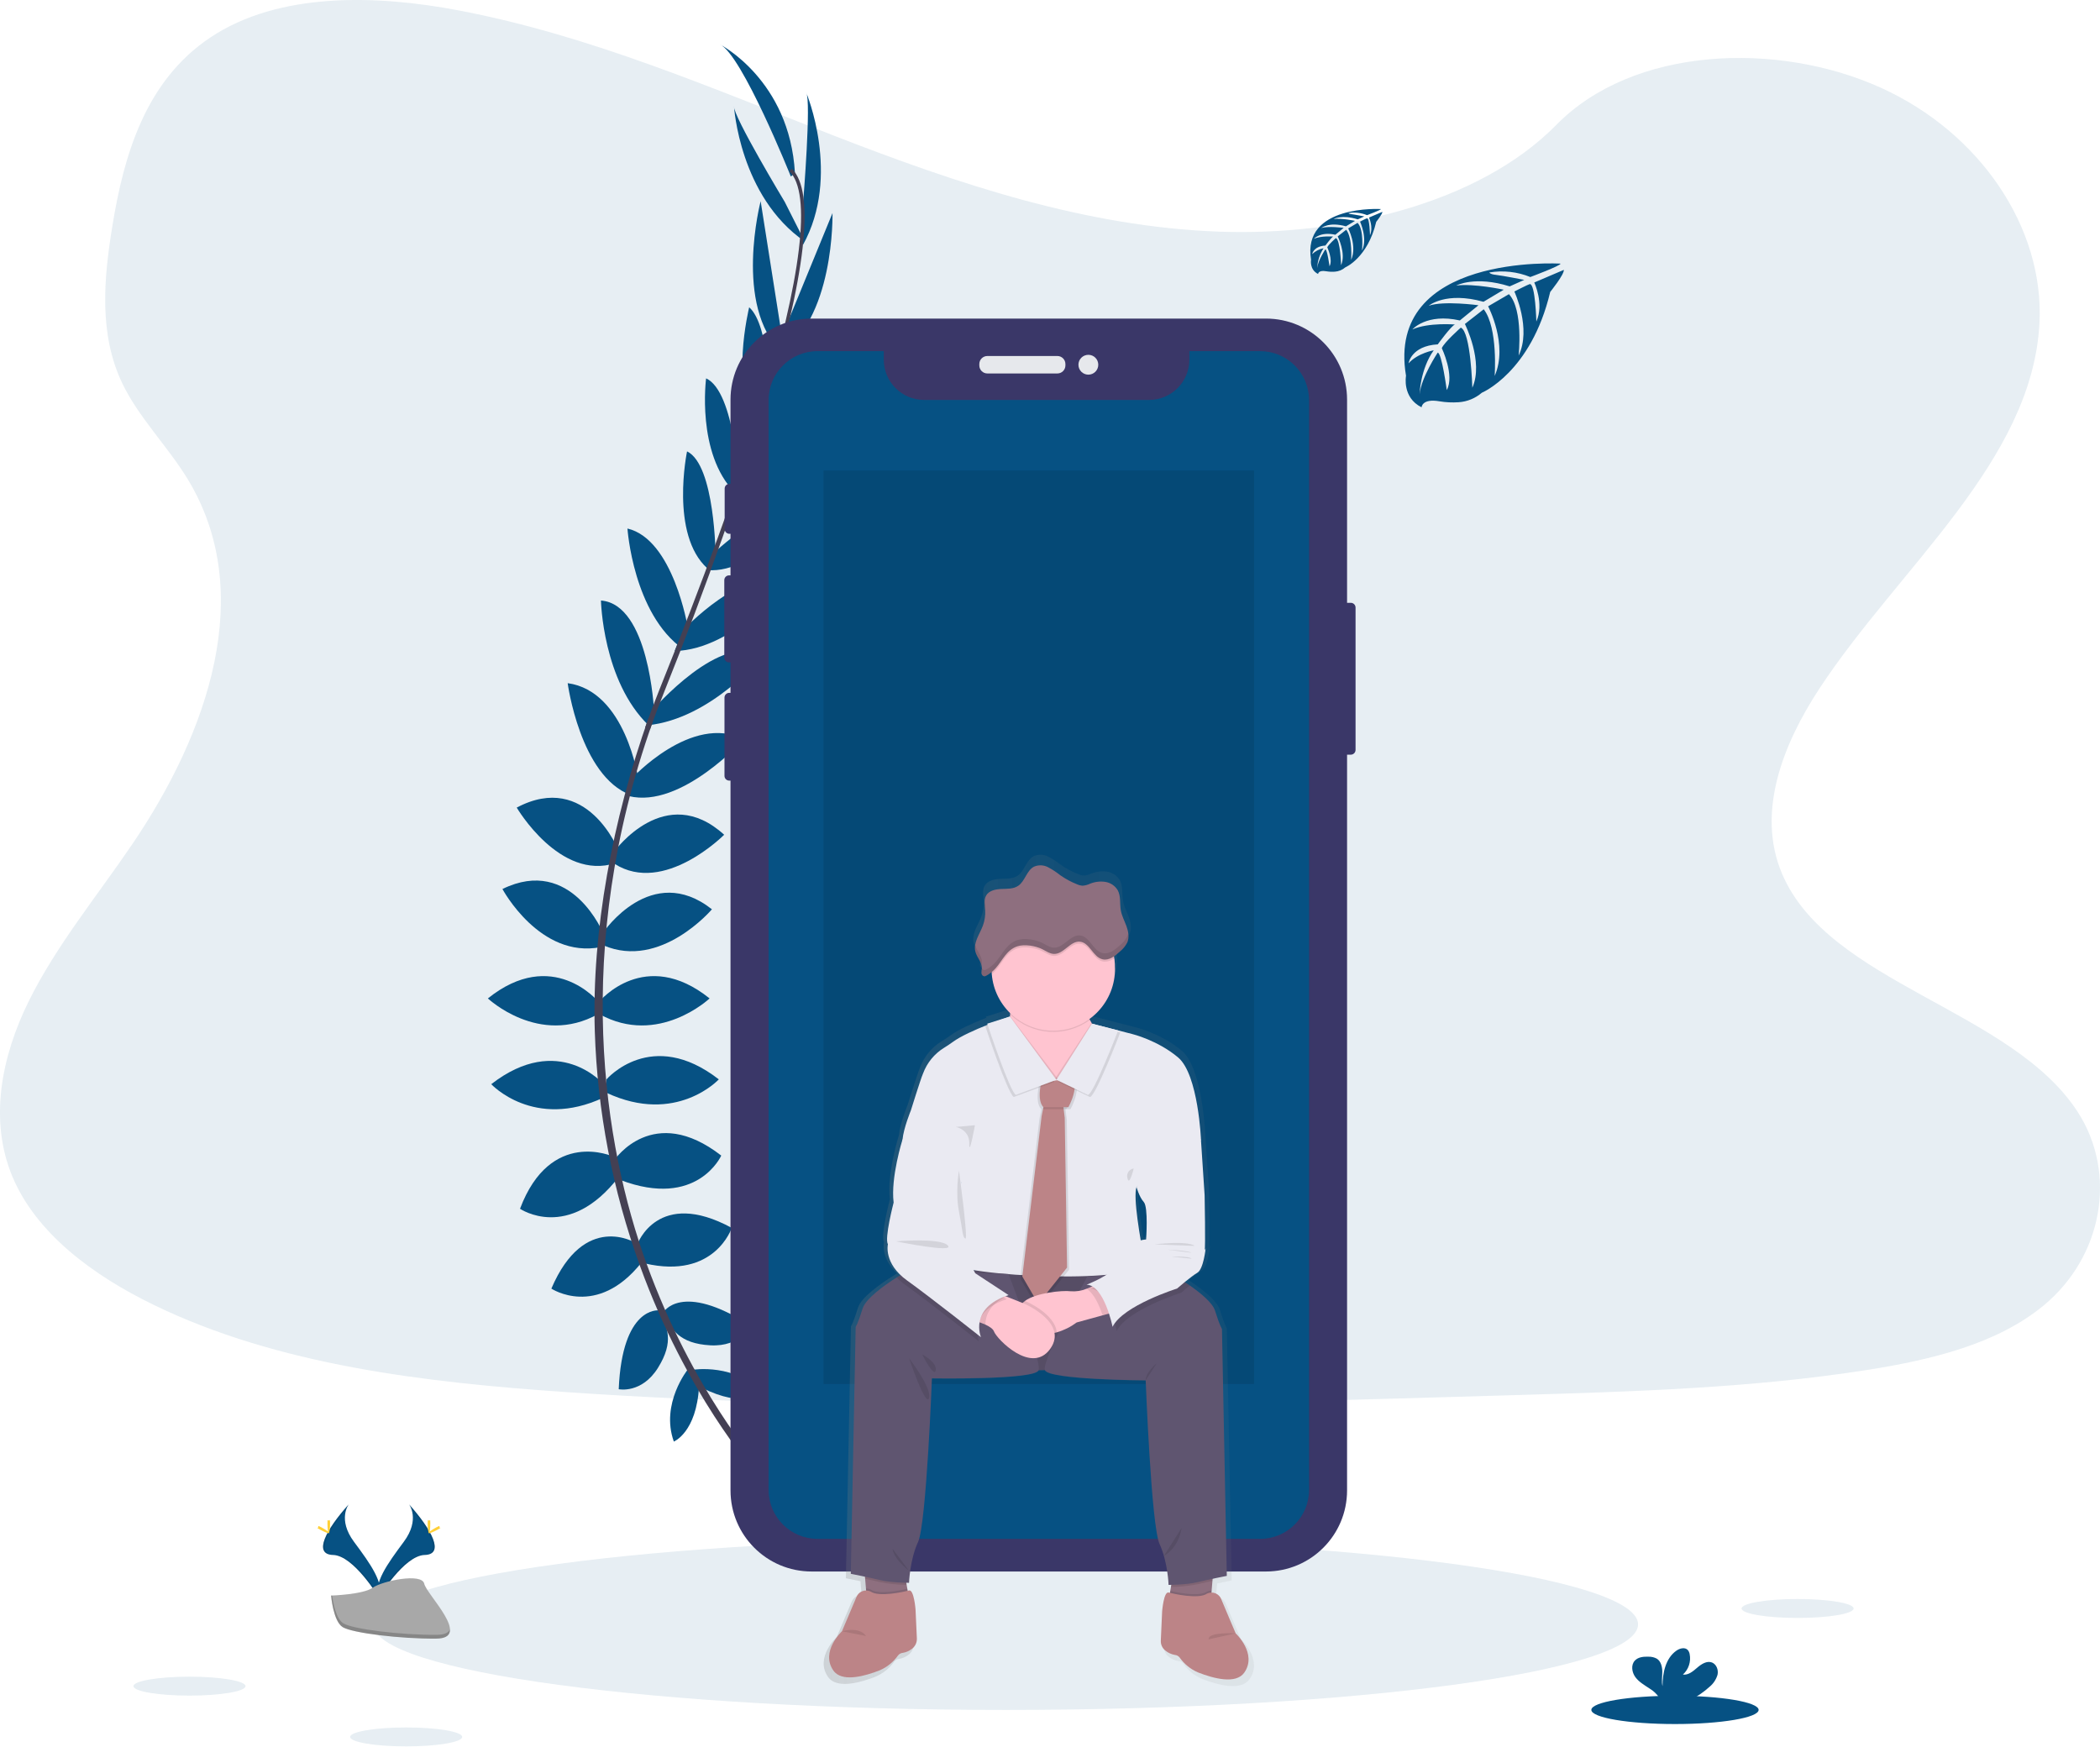
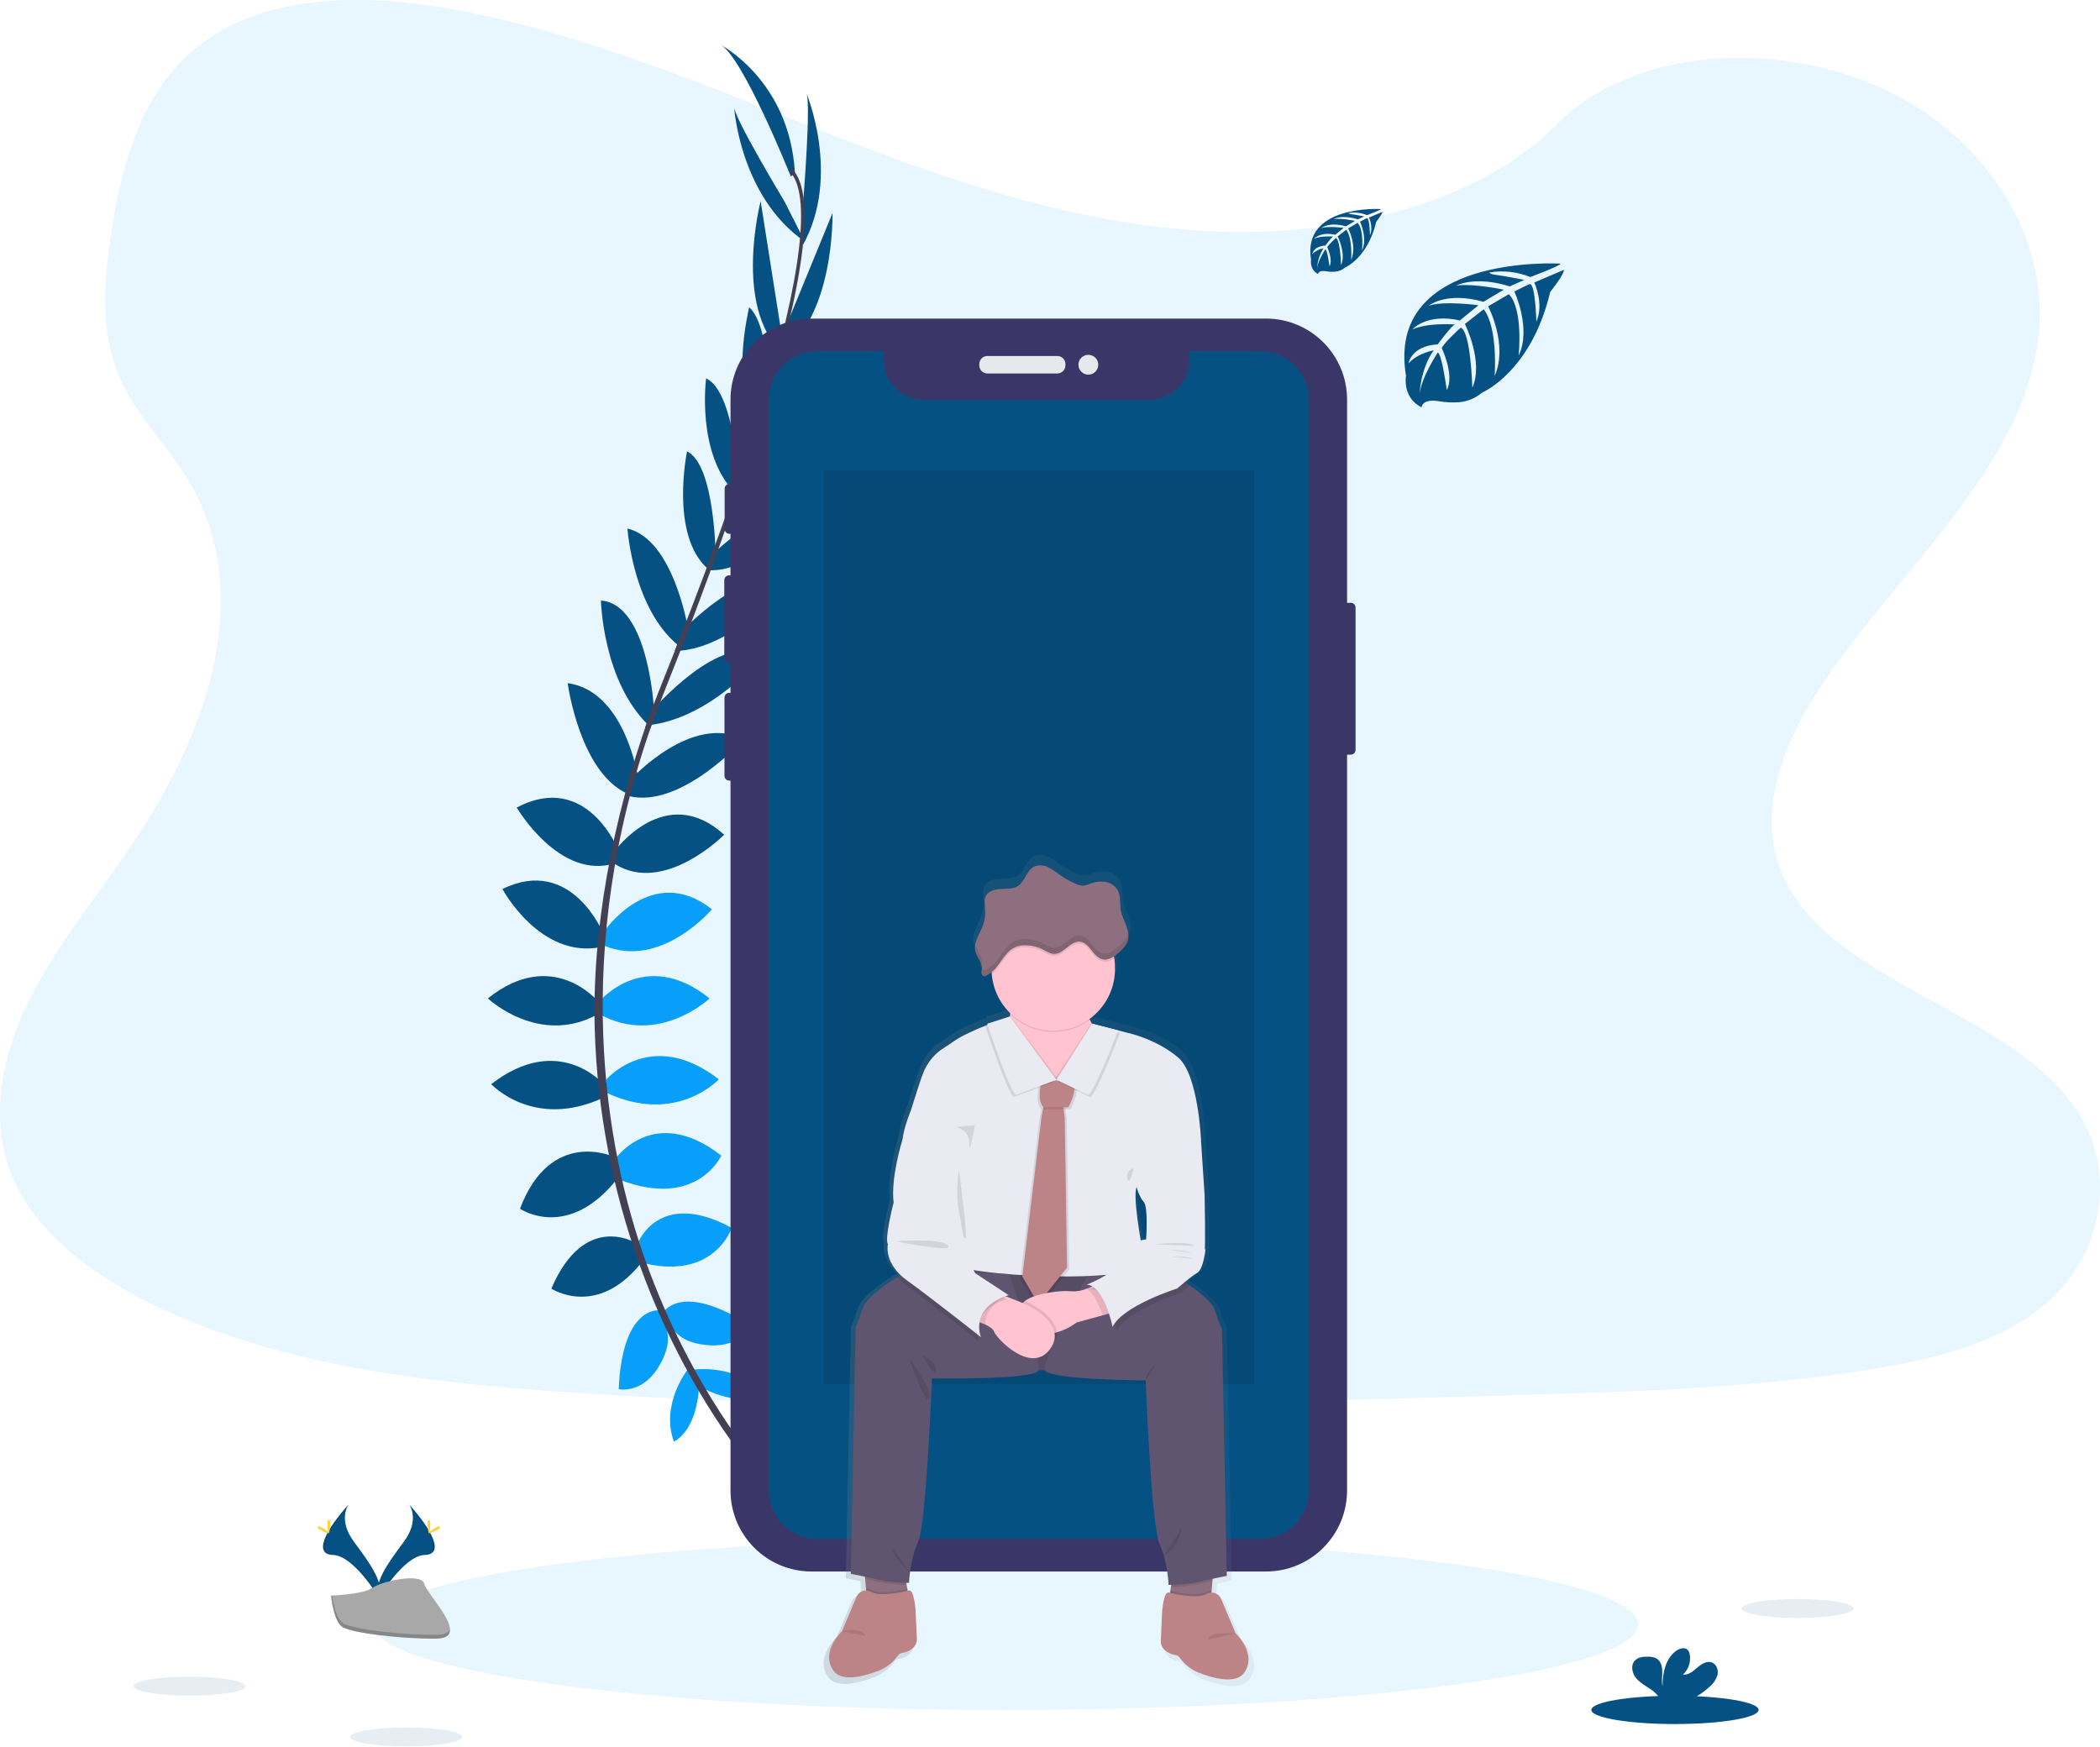
<svg xmlns="http://www.w3.org/2000/svg" id="ae7ad495-543d-4c4b-9483-8059c5566fe6" data-name="Layer 1" width="1009.54" height="839.64" viewBox="0 0 1009.54 839.64">
  <defs>
    <linearGradient id="f9d7795c-47ab-4264-adf8-fc9a284cd87a" x1="491.14" y1="640.96" x2="698.09" y2="640.96" gradientUnits="userSpaceOnUse">
      <stop offset="0" stop-color="gray" stop-opacity="0.25" />
      <stop offset="0.54" stop-color="gray" stop-opacity="0.12" />
      <stop offset="1" stop-color="gray" stop-opacity="0.1" />
    </linearGradient>
  </defs>
-   <path d="M681.78,141.58c-64.72-2.25-126.36-23.14-185.22-46S379.4,47.39,316.23,35.28c-40.63-7.79-87.1-8.89-119.83,12.89-31.51,21-41.69,57.15-47.16,90.73-4.12,25.26-6.54,51.85,4.74,75.49,7.84,16.42,21.74,30.22,31.36,45.95,33.47,54.72,9.81,122.2-26.45,175.63-17,25.07-36.75,49-49.88,75.66s-19.2,57.25-7.71,84.47c11.38,27,38.51,47.24,67.9,61.49,59.69,28.95,130,37.23,198.61,41.92,151.83,10.39,304.46,5.89,456.69,1.39,56.34-1.67,112.92-3.36,168.34-12.07,30.78-4.84,62.55-12.51,84.9-31.05,28.36-23.53,35.39-63.37,16.38-92.88-31.88-49.49-120-61.78-142.31-114.89-12.26-29.24.33-61.8,18.16-88.92,38.24-58.16,102.33-109.19,105.7-175.67,2.32-45.66-28.49-91.39-76.13-113-49.93-22.64-119.18-19.8-156,17.69C805.59,128.71,738.93,143.56,681.78,141.58Z" transform="translate(-95.23 -30.18)" opacity="0.1" style="fill: #065183;" />
-   <ellipse cx="483.49" cy="780.99" rx="303.97" ry="41.12" opacity="0.1" style="fill: #065183;" />
-   <path d="M428.24,688.75s21-3.36,33.6,11.48c0,0-9.24,7.28-29.12-2.8Z" transform="translate(-95.23 -30.18)" fill="#065183" />
-   <path d="M426,688.42S412.6,705,419.17,723.27c0,0,10.92-4.37,12.11-26.63Z" transform="translate(-95.23 -30.18)" fill="#065183" />
-   <path d="M414,661.31s8.4-15.4,42,6.16c0,0-4.48,10.36-19.32,9.52S417.87,669.43,414,661.31Z" transform="translate(-95.23 -30.18)" fill="#065183" />
-   <path d="M411.79,660.2s-17.43-2-19.12,37.9c0,0,11.05,2.3,18.9-10.33S416.17,668.08,411.79,660.2Z" transform="translate(-95.23 -30.18)" fill="#065183" />
-   <path d="M401.63,628.38s9.8-27.17,45.37-7.85c0,0-8.12,24.93-41.73,17.09Z" transform="translate(-95.23 -30.18)" fill="#065183" />
-   <path d="M390.71,587.77s18.48-27.44,51.25-2c0,0-11.48,25.76-48.45,11.76Z" transform="translate(-95.23 -30.18)" fill="#065183" />
-   <path d="M386.79,549.13s21.56-25.2,54,0c0,0-20.45,22.12-54,6.44Z" transform="translate(-95.23 -30.18)" fill="#065183" />
-   <path d="M383.43,511.61s21.84-26.33,52.93-1.4c0,0-24.65,23.24-52.93,7.56Z" transform="translate(-95.23 -30.18)" fill="#065183" />
-   <path d="M385.39,478.28s23-33.88,52.09-10.92c0,0-24.65,29.13-52.09,17.36Z" transform="translate(-95.23 -30.18)" fill="#065183" />
+   <path d="M681.78,141.58c-64.72-2.25-126.36-23.14-185.22-46S379.4,47.39,316.23,35.28c-40.63-7.79-87.1-8.89-119.83,12.89-31.51,21-41.69,57.15-47.16,90.73-4.12,25.26-6.54,51.85,4.74,75.49,7.84,16.42,21.74,30.22,31.36,45.95,33.47,54.72,9.81,122.2-26.45,175.63-17,25.07-36.75,49-49.88,75.66s-19.2,57.25-7.71,84.47c11.38,27,38.51,47.24,67.9,61.49,59.69,28.95,130,37.23,198.61,41.92,151.83,10.39,304.46,5.89,456.69,1.39,56.34-1.67,112.92-3.36,168.34-12.07,30.78-4.84,62.55-12.51,84.9-31.05,28.36-23.53,35.39-63.37,16.38-92.88-31.88-49.49-120-61.78-142.31-114.89-12.26-29.24.33-61.8,18.16-88.92,38.24-58.16,102.33-109.19,105.7-175.67,2.32-45.66-28.49-91.39-76.13-113-49.93-22.64-119.18-19.8-156,17.69C805.59,128.71,738.93,143.56,681.78,141.58Z" transform="translate(-95.23 -30.18)" opacity="0.1" style="fill: #089FFA;" />
+   <ellipse cx="483.49" cy="780.99" rx="303.97" ry="41.12" opacity="0.1" style="fill: #089FFA;" />
+   <path d="M428.24,688.75s21-3.36,33.6,11.48c0,0-9.24,7.28-29.12-2.8Z" transform="translate(-95.23 -30.18)" fill="#089FFA" />
+   <path d="M426,688.42S412.6,705,419.17,723.27c0,0,10.92-4.37,12.11-26.63Z" transform="translate(-95.23 -30.18)" fill="#089FFA" />
+   <path d="M414,661.31s8.4-15.4,42,6.16c0,0-4.48,10.36-19.32,9.52S417.87,669.43,414,661.31Z" transform="translate(-95.23 -30.18)" fill="#089FFA" />
+   <path d="M411.79,660.2s-17.43-2-19.12,37.9c0,0,11.05,2.3,18.9-10.33S416.17,668.08,411.79,660.2Z" transform="translate(-95.23 -30.18)" fill="#089FFA" />
+   <path d="M401.63,628.38s9.8-27.17,45.37-7.85c0,0-8.12,24.93-41.73,17.09Z" transform="translate(-95.23 -30.18)" fill="#089FFA" />
+   <path d="M390.71,587.77s18.48-27.44,51.25-2c0,0-11.48,25.76-48.45,11.76Z" transform="translate(-95.23 -30.18)" fill="#089FFA" />
+   <path d="M386.79,549.13s21.56-25.2,54,0c0,0-20.45,22.12-54,6.44Z" transform="translate(-95.23 -30.18)" fill="#089FFA" />
+   <path d="M383.43,511.61s21.84-26.33,52.93-1.4c0,0-24.65,23.24-52.93,7.56Z" transform="translate(-95.23 -30.18)" fill="#089FFA" />
+   <path d="M385.39,478.28s23-33.88,52.09-10.92c0,0-24.65,29.13-52.09,17.36Z" transform="translate(-95.23 -30.18)" fill="#089FFA" />
  <path d="M390.71,439.36s24.36-33.6,52.65-7.84c0,0-28.85,29.12-52.65,14Z" transform="translate(-95.23 -30.18)" fill="#065183" />
  <path d="M398.84,404.57s28.83-31.57,54-19c0,0-30.06,33.53-55.26,27.37Z" transform="translate(-95.23 -30.18)" fill="#065183" />
  <path d="M408.91,371.6s33.33-38.65,52.65-25.77c0,0-24.52,30-55,33.05Z" transform="translate(-95.23 -30.18)" fill="#065183" />
  <path d="M423.46,333.34s29.14-31.58,50.42-23.74c0,0-24.92,32.77-54.33,33.61Z" transform="translate(-95.23 -30.18)" fill="#065183" />
  <path d="M436.64,297.56s32.2-30.24,46.2-24.92c0,0-23.24,33.6-47.6,31.64Z" transform="translate(-95.23 -30.18)" fill="#065183" />
  <path d="M449.52,264.52s27.72-36.12,42.84-33.32c0,0-16.8,32.2-42.84,37Z" transform="translate(-95.23 -30.18)" fill="#065183" />
  <path d="M463.49,220s24.51-27.7,37.74-27.63c0,0-19.34,37-38.74,36.66Z" transform="translate(-95.23 -30.18)" fill="#065183" />
  <path d="M471.78,190.31l23.66-57.68s1.19,52.14-26.68,68.38Z" transform="translate(-95.23 -30.18)" fill="#065183" />
  <path d="M481.38,126.7s3.92-48.16,1.4-52.08c0,0,16.93,40-1.56,73.36Z" transform="translate(-95.23 -30.18)" fill="#065183" />
  <path d="M400.72,627.73s-24.55-15.21-40.43,22c0,0,21.84,14.5,43.31-12.51Z" transform="translate(-95.23 -30.18)" fill="#065183" />
  <path d="M389.93,586.22s-30.1-13.73-44.71,25.12c0,0,23.26,16,47.45-15.3Z" transform="translate(-95.23 -30.18)" fill="#065183" />
  <path d="M385.39,551.44s-21.56-25.2-54,0c0,0,20.44,22.12,54,6.44Z" transform="translate(-95.23 -30.18)" fill="#065183" />
  <path d="M382.7,511.61s-21.85-26.33-52.93-1.4c0,0,24.64,23.24,52.93,7.56Z" transform="translate(-95.23 -30.18)" fill="#065183" />
  <path d="M385.39,479.24s-15.32-37.95-48.62-21.63c0,0,18,33.66,47.27,27.93Z" transform="translate(-95.23 -30.18)" fill="#065183" />
  <path d="M392.64,439.17s-15.22-38.61-49-20.71c0,0,20.68,35.39,47.5,26.68Z" transform="translate(-95.23 -30.18)" fill="#065183" />
  <path d="M402.08,404.77s-6-42.34-33.95-46.13c0,0,5.93,44.64,30.22,53.75Z" transform="translate(-95.23 -30.18)" fill="#065183" />
  <path d="M409.63,371.67s-2.35-51-25.5-52.77c0,0,.78,38.7,22.89,60Z" transform="translate(-95.23 -30.18)" fill="#065183" />
  <path d="M425.87,331.88s-6.91-42.4-29-47.59c0,0,2.74,41.07,26.81,58Z" transform="translate(-95.23 -30.18)" fill="#065183" />
  <path d="M439.26,297.87s-.24-44.18-13.74-50.67c0,0-8.37,40,9.83,56.31Z" transform="translate(-95.23 -30.18)" fill="#065183" />
  <path d="M450.55,264s-1.9-45.5-15.87-51.91c0,0-4.79,36,13.77,54.88Z" transform="translate(-95.23 -30.18)" fill="#065183" />
  <path d="M465.45,223.6s-.09-37-10.07-45.68c0,0-9.92,40.54,4.86,53.12Z" transform="translate(-95.23 -30.18)" fill="#065183" />
  <path d="M470.6,188.49l-9.7-61.59s-13.2,50.47,10.16,72.7Z" transform="translate(-95.23 -30.18)" fill="#065183" />
  <path d="M472.5,127.28s-24.93-41.39-24.41-46c0,0,2.64,43.4,34,65Z" transform="translate(-95.23 -30.18)" fill="#065183" />
  <path d="M475.42,115.06S451.9,56.25,441.26,51.49c0,0,33.6,17.08,36.12,61.89Z" transform="translate(-95.23 -30.18)" fill="#065183" />
  <path d="M462.36,229.35l-1.61-.49c19.85-64.73,24.81-106,13.95-116.34l1.16-1.22C487.36,122.21,482.7,163,462.36,229.35Z" transform="translate(-95.23 -30.18)" fill="#444053" />
  <path d="M407.7,380.87l-2.37-.84c2.1-5.93,4.37-11.95,6.75-17.89,20.72-51.64,38.36-99.67,49.67-136.55l2.07-1c-11.33,36.95-28.65,86.83-49.4,138.53C412.05,369,409.79,375,407.7,380.87Z" transform="translate(-95.23 -30.18)" fill="#444053" />
  <path d="M457.79,737.2c-.32-.36-32.5-36.58-54.92-98.44A364.43,364.43,0,0,1,381.17,526c-1.54-48.13,8.56-101.87,25.86-150.68l1.88,2.2c-38.83,109.56-23.4,203.45-2.94,260,22.2,61.29,54,97.13,54.32,97.48Z" transform="translate(-95.23 -30.18)" fill="#444053" />
  <rect x="642.8" y="289.82" width="8.86" height="73.02" rx="2.29" ry="2.29" fill="#3a3768" />
  <rect x="348.37" y="232.61" width="4.97" height="24.04" rx="2.29" ry="2.29" fill="#3a3768" />
  <rect x="348.19" y="276.63" width="5.6" height="41.84" rx="2.29" ry="2.29" fill="#3a3768" />
  <rect x="348.28" y="333.11" width="5.33" height="42.2" rx="2.29" ry="2.29" fill="#3a3768" />
  <rect x="351.18" y="153.17" width="296.4" height="602.39" rx="38.99" ry="38.99" fill="#3a3768" />
  <path d="M701,199H667v4.09a19.38,19.38,0,0,1-19.39,19.38H539.48a19.38,19.38,0,0,1-19.39-19.38V199H488.26a23.54,23.54,0,0,0-23.54,23.54V746.51a23.54,23.54,0,0,0,23.54,23.54H701a23.54,23.54,0,0,0,23.54-23.54V222.58A23.54,23.54,0,0,0,701,199Z" transform="translate(-95.23 -30.18)" style="fill: #065183;" />
  <rect x="470.79" y="171.16" width="41.39" height="8.4" rx="3.87" ry="3.87" fill="#e6e8ec" />
  <circle cx="523.21" cy="175.36" r="4.77" fill="#e6e8ec" />
  <path d="M845.43,156.93s-84.2-5.08-74.28,53.92c0,0-2,10.43,7.48,15.16,0,0,.15-4.37,8.64-2.88a39.5,39.5,0,0,0,9.15.44A19.06,19.06,0,0,0,807.6,219h0s23.67-9.78,32.87-48.46c0,0,6.81-8.44,6.54-10.61L832.8,166s4.86,10.25,1,18.77c0,0-.46-18.4-3.19-18-.55.08-7.38,3.55-7.38,3.55s8.35,17.85,2.05,30.83c0,0,2.39-22-4.66-29.54l-10,5.84s9.76,18.44,3.14,33.49c0,0,1.7-23.08-5.25-32.07l-9.06,7.07s9.17,18.17,3.58,30.65c0,0-.73-26.86-5.54-28.89,0,0-7.93,7-9.14,9.86,0,0,6.28,13.2,2.38,20.16,0,0-2.39-17.9-4.35-18,0,0-7.9,11.86-8.72,20,0,0,.34-12.09,6.81-21.12,0,0-7.64,1.31-12.1,6.26,0,0,1.23-8.38,14.05-9.12,0,0,6.53-9,8.27-9.54,0,0-12.74-1.07-20.47,2.36,0,0,6.8-7.91,22.81-4.31l8.95-7.31s-16.78-2.29-23.9.24c0,0,8.19-7,26.31-1.9l9.74-5.82s-14.31-3.08-22.83-2c0,0,9-4.85,25.69.41l7-3.13s-10.48-2.06-13.55-2.39-3.23-1.17-3.23-1.17a36.35,36.35,0,0,1,19.69,2.19S845.68,157.86,845.43,156.93Z" transform="translate(-95.23 -30.18)" fill="#065183" />
  <path d="M759.06,130.69s-38-2.29-33.56,24.37c0,0-.89,4.71,3.38,6.85,0,0,.07-2,3.91-1.31a17.51,17.51,0,0,0,4.13.2,8.56,8.56,0,0,0,5.05-2.08h0s10.7-4.42,14.86-21.9c0,0,3.07-3.81,2.95-4.79l-6.42,2.74s2.19,4.63.47,8.48c0,0-.21-8.31-1.44-8.12-.25,0-3.34,1.61-3.34,1.61s3.78,8.07.93,13.93c0,0,1.08-9.94-2.11-13.35L743.35,140s4.41,8.33,1.42,15.13c0,0,.77-10.43-2.37-14.49l-4.09,3.2s4.14,8.21,1.62,13.85c0,0-.34-12.14-2.51-13.06,0,0-3.58,3.16-4.13,4.46,0,0,2.84,6,1.08,9.11,0,0-1.08-8.09-2-8.13,0,0-3.57,5.36-3.94,9a19.52,19.52,0,0,1,3.08-9.54,10.76,10.76,0,0,0-5.47,2.83s.56-3.79,6.35-4.12c0,0,3-4.07,3.74-4.32,0,0-5.76-.48-9.25,1.07,0,0,3.07-3.57,10.3-1.95l4-3.3s-7.59-1-10.8.11c0,0,3.7-3.16,11.89-.86l4.4-2.63s-6.47-1.39-10.32-.89c0,0,4.07-2.19,11.61.18l3.15-1.41s-4.74-.93-6.13-1.08-1.46-.53-1.46-.53a16.39,16.39,0,0,1,8.9,1S759.18,131.11,759.06,130.69Z" transform="translate(-95.23 -30.18)" fill="#065183" />
  <rect x="395.91" y="226.18" width="206.95" height="439.24" opacity="0.1" />
  <path d="M691.75,818.22s-4.88-11.36-7.06-16.6c-1.23-3-3.31-3.5-4.9-3.43l.09-1,.39-4.73.08-1c3.77-.79,7-1.41,7-1.41L685,668.73s-1-1.28-3.42-9c-1.2-3.85-7-8.58-12.42-12.35-.85-.59-1.68-1.15-2.5-1.69a62.39,62.39,0,0,1,6.21-4.58c3.08-1.79,4.1-12,4.1-12l-.51,1c.51-1,0-27.07,0-27.07l-1.8-27.06s-1.28-32.17-11.28-40.6S640.75,524,640.75,524l-7-1.8h0l-12.9-3.31c-.36-.59-.71-1.21-1-1.86-.13-.25-.25-.51-.37-.77a30.2,30.2,0,0,0,12.75-24.65,29.73,29.73,0,0,0-.39-4.84c0-.3-.11-.61-.17-.91a25.2,25.2,0,0,0,3-2.41,13.63,13.63,0,0,0,3.66-4.49h0a7.57,7.57,0,0,0,.34-1.05c0-.1,0-.2.06-.31s.09-.53.12-.8c0-.1,0-.2,0-.3,0-.29,0-.59,0-.88,0-.07,0-.14,0-.22,0-.33-.05-.66-.1-1a.13.13,0,0,0,0-.06h0a17.21,17.21,0,0,0-.9-3.4c-1-2.58-2.3-5-2.77-7.75-.58-3.25.09-6.8-1.46-9.72a8.67,8.67,0,0,0-6.09-4.19,14.35,14.35,0,0,0-7.52.86,10.7,10.7,0,0,1-3.71,1,7.75,7.75,0,0,1-2.71-.66,40.19,40.19,0,0,1-8.4-4.51,40.22,40.22,0,0,0-6-3.92,8.12,8.12,0,0,0-6.92-.28c-3.7,1.88-4.4,7.12-7.84,9.43-2.37,1.6-5.46,1.44-8.32,1.54s-6.1.81-7.51,3.29c-1,1.72-.76,3.77-.57,5.78l.06.68c0,.24,0,.49.06.73a18.37,18.37,0,0,1-1.13,7.56c-1.38,3.66-4,7.27-3.91,11h0a7.66,7.66,0,0,0,.23,1.76,8.45,8.45,0,0,0,.28.85h0a37.24,37.24,0,0,0,1.85,3.61l.09.16c.07.14.14.28.2.42s.18.38.25.57.08.19.11.28.13.37.18.56a5.36,5.36,0,0,1,.21,1.74,16.2,16.2,0,0,0-.19,2.29,1.68,1.68,0,0,0,1.34,1.63,2.23,2.23,0,0,0,1.16-.36,18.57,18.57,0,0,0,2.55-1.75c0,.32,0,.64.06,1a30.26,30.26,0,0,0,9.09,18.83c0,.31,0,.63-.07,1s-.05.72-.07,1.09h0l-11.2,3.52s.06.2.18.54l-1.18.47h0c-5.81,2.35-12.28,5.27-15.9,7.92-1.6,1.16-3.06,2.11-4.37,2.9a25,25,0,0,0-10.36,12.55l-.15.38c-1,2.29-5.9,17.87-5.9,17.87s-3.59,8.68-4.11,14.3c0,0-5.9,18.63-4.36,30.89,0,0-4.62,17.62-2.82,20.42,0,0-1.84,7.58,6.24,15.21-.59.36-1.23.75-1.9,1.18-6.26,3.94-15.29,10.33-16.83,15.26-2.39,7.67-3.42,9-3.42,9L501.88,789s3.23.62,7,1.4l.08,1,.39,4.72.09,1c-1.59-.07-3.67.48-4.9,3.44-2.19,5.23-7,16.58-7,16.58s-10.77,10-4.24,19.28a6.68,6.68,0,0,0,1,1.16c4.69,4.26,14.69,1.53,21.8-1.25a21.26,21.26,0,0,0,9-7.26,3.42,3.42,0,0,1,2.4-1.33,9.8,9.8,0,0,0,4.47-1.95,6,6,0,0,0,2.46-5,.76.76,0,0,1,0-.15l-.63-14.23s-.77-9.94-3.22-9.3l-.63.15-.17-1h0l-.33-1.93-.17-1,1.36,0s.34-11.24,4.45-20.08S541.9,693,541.9,693s50.87.83,52.57-3.94v0c1,0,2.09,0,3.13-.07,1.71,4.77,49.72,5,49.72,5s2.73,71.49,6.83,80.34a40.82,40.82,0,0,1,2.15,5.86h0a65.41,65.41,0,0,1,2.31,14.21l1.36,0-.18,1-.33,1.92-.17,1-.65-.15c-2.43-.63-3.2,9.31-3.2,9.31l-.65,14.32a5.81,5.81,0,0,0,2.38,5,10,10,0,0,0,4.55,2,3.34,3.34,0,0,1,2.4,1.32,21.32,21.32,0,0,0,9,7.26c7.68,3,18.72,5.93,22.82.1C702.52,828.18,691.75,818.22,691.75,818.22ZM562.45,639.88v0l.12,0ZM642.8,599s1.29,4.85,3.59,7.4,1.16,18.39,1.16,18.39a14.2,14.2,0,0,0-2.68.43C643.1,614.69,641.47,603,642.8,599Z" transform="translate(-95.23 -30.18)" fill="url(#f9d7795c-47ab-4264-adf8-fc9a284cd87a)" />
  <polygon points="436.96 768.43 416.85 770.43 416.29 763.7 415.9 759.07 415.35 752.3 434.35 753.3 435.86 761.99 436.18 763.88 436.19 763.88 436.96 768.43" fill="#8e6f7f" />
  <polygon points="583.41 753.31 582.86 760.07 582.48 764.7 581.91 771.43 561.79 769.43 562.59 764.88 562.9 763 564.41 754.31 583.41 753.31" fill="#8e6f7f" />
  <path d="M657.33,686.1l-59.8,2.81q-4.08.2-8.16,0l-57.13-2.8V640.85H657.33Z" transform="translate(-95.23 -30.18)" fill="#5f5570" />
  <path d="M657.33,686.1l-59.8,2.81q-4.08.2-8.16,0l-57.13-2.8V640.85H657.33Z" transform="translate(-95.23 -30.18)" opacity="0.1" />
  <path d="M580.75,518.91s-19.92,6.69-27.42,12.19c-1.56,1.14-3,2.08-4.26,2.85A24.4,24.4,0,0,0,539,546.23c-.05.14-.1.26-.15.37-1,2.25-5.75,17.5-5.75,17.5s-3.5,8.5-4,14,28.5,20.25,28.5,20.25-14,30.5-7.75,38.25,97.5,11.5,95.5,0-5.5-30.5-3.75-35.75l31-22.5s-1.25-31.5-11-39.75-22-11.25-22-11.25l-19.41-5s-6.84,17-14.34,19.25S581.92,533.46,580.75,518.91Z" transform="translate(-95.23 -30.18)" fill="#eaeaf2" />
  <path d="M608.73,547.54s-8.46,7.06-12.9,0c0,0-4,11.94,0,15.94l-.15.81-.71,3.56-9.26,77L593.33,658,607.2,640.6l-1.12-72-.5-4.13-.12-1h2.37S614.12,552.6,608.73,547.54Z" transform="translate(-95.23 -30.18)" opacity="0.1" />
  <path d="M610.73,547.54s-8.46,7.06-12.9,0c0,0-4,11.94,0,15.94l-.15.81-.71,3.56-9.26,77L595.33,658,609.2,640.6l-1.12-72-.5-4.13-.12-1h2.37S616.12,552.6,610.73,547.54Z" transform="translate(-95.23 -30.18)" opacity="0.1" />
  <polygon points="512.97 609.43 499.1 626.8 491.46 613.72 500.73 536.68 501.44 533.12 501.6 532.3 502.85 529.06 511.23 532.3 511.35 533.3 511.85 537.43 512.97 609.43" fill="#bc8487" />
  <path d="M531.09,792.16a67.93,67.93,0,0,1-12.85-1.31c-2.09-.52-4.71-1.1-7.1-1.61l-.56-6.77,19,1Z" transform="translate(-95.23 -30.18)" opacity="0.1" />
  <path d="M594.48,689c-1.66,4.67-51.24,3.85-51.24,3.85s-2.66,70-6.66,78.67-4.34,19.66-4.34,19.66-8.66,0-14-1.33-14-3-14-3l2.34-118.75s1-1.25,3.33-8.76c1.5-4.83,10.3-11.09,16.39-15,3.4-2.14,5.94-3.54,5.94-3.54l29.58,1.2,18.26.74S596.15,684.33,594.48,689Z" transform="translate(-95.23 -30.18)" fill="#5f5570" />
  <path d="M532.2,798.6l-20.12,2-.57-6.73a6,6,0,0,1,2.19.48c3.67,2.64,14.16.54,17.71-.3h0Z" transform="translate(-95.23 -30.18)" opacity="0.1" />
  <path d="M536,818.05a5.87,5.87,0,0,1-2.41,4.89,9.55,9.55,0,0,1-4.35,1.91,3.25,3.25,0,0,0-2.33,1.3,20.87,20.87,0,0,1-8.8,7.11c-6.93,2.72-16.68,5.39-21.25,1.22a6.32,6.32,0,0,1-1-1.13c-6.37-9.12,4.13-18.88,4.13-18.88s4.74-11.12,6.87-16.24a5,5,0,0,1,6.87-2.88c4,2.88,16.13.12,18.5-.49s3.13,9.11,3.13,9.11L536,817.9A.76.76,0,0,0,536,818.05Z" transform="translate(-95.23 -30.18)" fill="#bc8487" />
  <path d="M678.65,783.48l-.56,6.76c-2.39.51-5,1.09-7.11,1.61a68.11,68.11,0,0,1-12.84,1.32l1.51-8.69Z" transform="translate(-95.23 -30.18)" opacity="0.1" />
  <path d="M685,787.85s-8.66,1.67-14,3-14,1.33-14,1.33-.33-11-4.33-19.66S646,693.85,646,693.85s-46.78-.27-48.45-4.94,20.39-45,20.39-45l13.45-.7L657,641.85s5,2.72,10.24,6.39,10.93,8.33,12.1,12.1c2.33,7.51,3.33,8.76,3.33,8.76Z" transform="translate(-95.23 -30.18)" fill="#5f5570" />
  <path d="M677.71,794.87l-.56,6.73-20.13-2,.8-4.55c3.55.85,14,2.94,17.7.3A6,6,0,0,1,677.71,794.87Z" transform="translate(-95.23 -30.18)" opacity="0.1" />
  <path d="M675.52,796.35a5,5,0,0,1,6.88,2.88c2.12,5.12,6.87,16.25,6.87,16.25s10.5,9.75,4.13,18.87c-4,5.72-14.76,2.85-22.24-.09a20.74,20.74,0,0,1-8.8-7.11,3.26,3.26,0,0,0-2.34-1.3,9.81,9.81,0,0,1-4.44-2,5.72,5.72,0,0,1-2.31-4.88l.63-14s.75-9.73,3.12-9.12S671.52,799.23,675.52,796.35Z" transform="translate(-95.23 -30.18)" fill="#bc8487" />
  <path d="M623.83,527.35l-20.19,21.4-.56.6-.73-.43c-4.22-2.5-25.33-15.24-23.52-19.07,1-2.18,1.59-6.72,1.9-10.63,0-.47.06-.93.1-1.38.2-3.09.25-5.49.25-5.49s38-6.5,36.5,0c-.61,2.63.3,5.59,1.59,8.18.38.75.8,1.46,1.21,2.13A33,33,0,0,0,623.83,527.35Z" transform="translate(-95.23 -30.18)" fill="#ffc4d0" />
  <path d="M619.17,520.53a29.65,29.65,0,0,1-38.34-2.69c.2-3.09.25-5.49.25-5.49s38-6.5,36.5,0C617,515,617.88,517.94,619.17,520.53Z" transform="translate(-95.23 -30.18)" opacity="0.1" />
  <path d="M631.24,495.64A29.67,29.67,0,0,1,572,498.46q-.12-1.4-.12-2.82a29.67,29.67,0,1,1,59.33,0Z" transform="translate(-95.23 -30.18)" fill="#ffc4d0" />
  <path d="M630.87,490.9a7.1,7.1,0,0,1-5.58,1.51c-4.58-1-6.15-8-10.83-8.48s-7.79,6-12.53,5.87c-2-.05-3.8-1.36-5.64-2.27-3.22-1.59-8.52-2.56-12-1.36-5.23,1.79-7,6.63-10.34,10.48a15.25,15.25,0,0,1-1.87,1.81q-.12-1.4-.12-2.82a29.67,29.67,0,0,1,59-4.74Z" transform="translate(-95.23 -30.18)" opacity="0.1" />
  <path d="M596.29,486.54c1.84.9,3.6,2.22,5.64,2.27,4.73.12,7.82-6.39,12.52-5.88s6.25,7.45,10.85,8.48c3.09.7,6-1.61,8.31-3.76a13.23,13.23,0,0,0,3.57-4.39c1-2.48.48-5.34-.45-7.86s-2.24-4.94-2.7-7.59c-.56-3.18.09-6.66-1.42-9.52a8.43,8.43,0,0,0-5.94-4.1,14,14,0,0,0-7.33.83,10.37,10.37,0,0,1-3.61,1,7.64,7.64,0,0,1-2.65-.65,39.13,39.13,0,0,1-8.18-4.41,38.35,38.35,0,0,0-5.83-3.84,7.86,7.86,0,0,0-6.74-.27c-3.6,1.84-4.29,7-7.64,9.23-2.31,1.56-5.32,1.4-8.1,1.51s-6,.78-7.32,3.21c-1.18,2.09-.59,4.66-.44,7.05a18.1,18.1,0,0,1-1.11,7.4c-1.55,4.14-4.7,8.22-3.58,12.5.73,2.81,3.25,5.14,3.1,8a15.25,15.25,0,0,0-.19,2.23,1.65,1.65,0,0,0,1.31,1.6,2,2,0,0,0,1.12-.36,16.72,16.72,0,0,0,4.41-3.57c3.38-3.86,5.13-8.69,10.36-10.48C587.78,484,593.07,484.94,596.29,486.54Z" transform="translate(-95.23 -30.18)" fill="#8e6f7f" />
  <path d="M630.7,661.1l-5.4,1.47L612.83,666a30.13,30.13,0,0,1-9.59,4.77c-7.63,1.93-12.56-2.27-16.66-8.77-1.65-2.6-.82-4.68,1.34-6.31,5.2-3.93,18.06-5.21,22-4.69a16.46,16.46,0,0,0,7.59-1.18,29.4,29.4,0,0,0,4.91-2.32Z" transform="translate(-95.23 -30.18)" fill="#ffc4d0" />
  <path d="M630.7,661.1l-5.4,1.47c-1.55-4.67-4.1-10.53-7.75-12.78a29.4,29.4,0,0,0,4.91-2.32Z" transform="translate(-95.23 -30.18)" opacity="0.1" />
  <path d="M667.22,648.24c-2.24,1.81-4.14,3.46-4.14,3.46s-26,8.15-31,18.4c0,0-4-20-12.5-20.25,0,0,9.15-3.59,11.79-6.66L657,641.85S662,644.57,667.22,648.24Z" transform="translate(-95.23 -30.18)" opacity="0.1" />
  <path d="M666.83,569.85l5.75,8.5,1.75,26.5s.5,25.5,0,26.5l.5-1s-1,10-4,11.75-9.75,7.6-9.75,7.6-26,8.15-31,18.4c0,0-4-20-12.5-20.25,0,0,12.75-5,12.5-8.25,0,0,9.75-8.75,10.5-11s5.62-2.5,5.62-2.5,1.13-15.5-1.12-18-3.5-7.25-3.5-7.25Z" transform="translate(-95.23 -30.18)" fill="#eaeaf2" />
  <path d="M603.24,670.74c-7.63,1.93-12.56-2.27-16.66-8.77-1.65-2.6-.82-4.68,1.34-6.31l.78.31S602.45,661.93,603.24,670.74Z" transform="translate(-95.23 -30.18)" opacity="0.1" />
  <path d="M600.08,678.73c-9,12.5-25.75-4.88-27-8.38-.45-1.27-2.16-2.4-4.13-3.31a44.58,44.58,0,0,0-7.75-2.57l14.88-12.12,2.85,1.14L587.7,657S609.08,666.23,600.08,678.73Z" transform="translate(-95.23 -30.18)" fill="#ffc4d0" />
  <path d="M578.93,653.49c-8.2,3.9-9.95,9.51-10,13.55a44.58,44.58,0,0,0-7.75-2.57l14.88-12.12Z" transform="translate(-95.23 -30.18)" opacity="0.1" />
  <path d="M565.83,675.1s-24-19-35.5-27.25a28.12,28.12,0,0,1-4-3.46c3.4-2.14,5.94-3.54,5.94-3.54l29.58,1.2c.79,1.37,1.26,2.3,1.26,2.3l16,10.5C559.83,661.1,565.83,675.1,565.83,675.1Z" transform="translate(-95.23 -30.18)" opacity="0.1" />
  <path d="M533.83,575.35l-4.75,2.75s-5.75,18.25-4.25,30.25c0,0-4.5,17.25-2.75,20,0,0-2.25,9.25,9.25,17.5s35.5,27.25,35.5,27.25-6-14,13.25-20.25l-16-10.5s-5.37-10.66-10.5-13c0,0-4-4-1.5-6.75s4.5-5.75,4.5-8.5,1-15.75,1-15.75l3-14Z" transform="translate(-95.23 -30.18)" fill="#eaeaf2" />
  <path d="M606.58,563.47h-9.75a1.29,1.29,0,0,1-.16-.18l.16-.82,1.25-3.24,8.38,3.24Z" transform="translate(-95.23 -30.18)" opacity="0.1" />
  <path d="M609.73,546.54s-8.46,7.06-12.9,0c0,0-4,11.94,0,15.94h12S615.12,551.6,609.73,546.54Z" transform="translate(-95.23 -30.18)" fill="#bc8487" />
  <path d="M621.17,523.35l12.6,3.25s-11.94,31-14.57,31l-15.12-7.25Z" transform="translate(-95.23 -30.18)" opacity="0.1" />
  <path d="M623.83,527.35l-20.19,21.4-.56.6-.73-.43L620,522l.43.71A33,33,0,0,0,623.83,527.35Z" transform="translate(-95.23 -30.18)" opacity="0.1" />
  <path d="M620.17,522.35l12.6,3.25s-11.94,31-14.57,31l-15.12-7.25Z" transform="translate(-95.23 -30.18)" fill="#eaeaf2" />
  <path d="M579.75,519.91l-10.92,3.44s10.75,32.5,13.75,34.25l19.5-7.25Z" transform="translate(-95.23 -30.18)" opacity="0.1" />
  <path d="M603.64,548.75l-.56.6s-26.25-15.25-24.25-19.5c1-2.18,1.59-6.72,1.9-10.63l0-.61Z" transform="translate(-95.23 -30.18)" opacity="0.1" />
  <path d="M580.75,518.91l-10.92,3.44s10.75,32.5,13.75,34.25l19.5-7.25Z" transform="translate(-95.23 -30.18)" fill="#eaeaf2" />
  <path d="M554.74,572s6.58,1.17,6.46,8,2.71-8.83,2.71-8.83Z" transform="translate(-95.23 -30.18)" opacity="0.1" />
  <path d="M556.24,593s-1.83,10.33,0,19.67,1.67,12.5,3.09,13S556.24,593,556.24,593Z" transform="translate(-95.23 -30.18)" opacity="0.1" />
  <path d="M640.24,592a3.62,3.62,0,0,0-3,4.67C638.08,600.85,640.24,592,640.24,592Z" transform="translate(-95.23 -30.18)" opacity="0.1" />
  <path d="M525.91,627s21.43-1.83,25,2S525.91,627,525.91,627Z" transform="translate(-95.23 -30.18)" opacity="0.1" />
  <path d="M650.24,628.45s15.67-1.93,19.34.74" transform="translate(-95.23 -30.18)" opacity="0.1" />
  <path d="M656.58,631s9.33.33,11.5,1.5" transform="translate(-95.23 -30.18)" opacity="0.1" />
  <path d="M658.41,634.35s8.5-.33,9.67,1" transform="translate(-95.23 -30.18)" opacity="0.1" />
  <path d="M538.54,681.35s7.28,3.79,6.54,7.66S538.54,681.35,538.54,681.35Z" transform="translate(-95.23 -30.18)" opacity="0.1" />
  <path d="M532.24,683.19s11.11,14.41,9.6,19.16S532.24,683.19,532.24,683.19Z" transform="translate(-95.23 -30.18)" opacity="0.1" />
  <path d="M651.33,685.58s-5.5,4.53-5.35,8.27" transform="translate(-95.23 -30.18)" opacity="0.1" />
  <path d="M524.33,774.85s0,4.25,7.87,10.5" transform="translate(-95.23 -30.18)" opacity="0.1" />
  <path d="M663.24,764.85s-.84,8.84-8.5,13.42" transform="translate(-95.23 -30.18)" opacity="0.1" />
  <g opacity="0.1">
    <path d="M568.83,464.81c0-.69-.12-1.4-.18-2.1a20.17,20.17,0,0,0,.14,4.58A18.64,18.64,0,0,0,568.83,464.81Z" transform="translate(-95.23 -30.18)" />
    <path d="M567.24,492.75c.15-2.9-2.37-5.23-3.1-8a2.7,2.7,0,0,1-.08-.41,7.71,7.71,0,0,0,.08,3.41c.59,2.29,2.37,4.25,2.93,6.47C567.12,493.7,567.22,493.23,567.24,492.75Z" transform="translate(-95.23 -30.18)" />
    <path d="M637.18,480.26a13.33,13.33,0,0,1-3.57,4.39c-2.33,2.15-5.22,4.46-8.31,3.76-4.59-1-6.17-8-10.85-8.48s-7.79,6-12.52,5.87c-2-.05-3.8-1.36-5.64-2.27-3.22-1.59-8.51-2.56-12-1.36-5.23,1.79-7,6.63-10.36,10.48a16.87,16.87,0,0,1-4.4,3.58,2.12,2.12,0,0,1-1.13.35,1.39,1.39,0,0,1-1.12-.9v.07a15.39,15.39,0,0,0-.19,2.24,1.65,1.65,0,0,0,1.31,1.59,2.12,2.12,0,0,0,1.13-.35,16.87,16.87,0,0,0,4.4-3.58c3.38-3.85,5.13-8.69,10.36-10.48,3.53-1.2,8.82-.23,12,1.36,1.84.91,3.6,2.22,5.64,2.27,4.73.12,7.82-6.39,12.52-5.87s6.26,7.44,10.85,8.48c3.09.7,6-1.61,8.31-3.76a13.33,13.33,0,0,0,3.57-4.39,8.44,8.44,0,0,0,.43-4.54A7.07,7.07,0,0,1,637.18,480.26Z" transform="translate(-95.23 -30.18)" />
  </g>
  <path d="M500,814.48s8.17-2.52,11.56,2.26" transform="translate(-95.23 -30.18)" opacity="0.1" />
  <path d="M689.27,815.48s-13.53-.79-13,2.87" transform="translate(-95.23 -30.18)" opacity="0.1" />
  <ellipse cx="864.17" cy="773.34" rx="26.93" ry="4.55" opacity="0.1" style="fill: #065183;" />
  <ellipse cx="91.09" cy="810.68" rx="26.93" ry="4.55" fill="#065183" opacity="0.1" />
  <ellipse cx="195.26" cy="835.09" rx="26.93" ry="4.55" fill="#065183" opacity="0.1" />
  <ellipse cx="805.22" cy="822.1" rx="40.21" ry="6.8" fill="#065183" />
  <path d="M917.08,841.16a11.71,11.71,0,0,0,3.83-5.79c.5-2.29-.48-5-2.68-5.89-2.46-.94-5.09.77-7.08,2.49s-4.28,3.69-6.89,3.32a10.48,10.48,0,0,0,3.25-9.81,4.13,4.13,0,0,0-.91-2c-1.36-1.46-3.84-.84-5.47.32-5.2,3.65-6.65,10.72-6.68,17.07-.53-2.29-.08-4.68-.1-7s-.65-5-2.64-6.23a7.94,7.94,0,0,0-4-.94c-2.34-.09-4.94.15-6.54,1.86-2,2.12-1.46,5.68.26,8s4.35,3.81,6.77,5.42a15,15,0,0,1,4.83,4.61,4.16,4.16,0,0,1,.36.83H908A41.06,41.06,0,0,0,917.08,841.16Z" transform="translate(-95.23 -30.18)" fill="#065183" />
  <path d="M291.88,753.45s5.5,7.19-2.53,18-14.65,20-12,26.77c0,0,12.12-20.15,22-20.43S302.73,765.57,291.88,753.45Z" transform="translate(-95.23 -30.18)" fill="#065183" />
  <path d="M291.88,753.45a8.83,8.83,0,0,1,1.12,2.26c9.62,11.3,14.75,21.85,5.5,22.11-8.61.25-18.94,15.65-21.42,19.54.08.3.18.59.29.89,0,0,12.12-20.15,22-20.43S302.73,765.57,291.88,753.45Z" transform="translate(-95.23 -30.18)" opacity="0.1" />
  <path d="M302.09,762.61c0,2.53-.28,4.58-.63,4.58s-.63-2.05-.63-4.58.35-1.34.7-1.34S302.09,760.08,302.09,762.61Z" transform="translate(-95.23 -30.18)" fill="#ffd037" />
  <path d="M305.6,765.63c-2.22,1.21-4.16,1.94-4.32,1.63s1.49-1.54,3.71-2.75,1.35-.33,1.51,0S307.82,764.42,305.6,765.63Z" transform="translate(-95.23 -30.18)" fill="#ffd037" />
  <path d="M262.87,753.45s-5.5,7.19,2.53,18,14.65,20,12,26.77c0,0-12.11-20.15-22-20.43S252,765.57,262.87,753.45Z" transform="translate(-95.23 -30.18)" fill="#065183" />
  <path d="M262.87,753.45a9,9,0,0,0-1.13,2.26c-9.62,11.3-14.74,21.85-5.5,22.11,8.62.25,18.95,15.65,21.43,19.54a7.76,7.76,0,0,1-.3.89s-12.11-20.15-22-20.43S252,765.57,262.87,753.45Z" transform="translate(-95.23 -30.18)" opacity="0.1" />
  <path d="M252.65,762.61c0,2.53.29,4.58.64,4.58s.63-2.05.63-4.58-.35-1.34-.7-1.34S252.65,760.08,252.65,762.61Z" transform="translate(-95.23 -30.18)" fill="#ffd037" />
  <path d="M249.15,765.63c2.22,1.21,4.15,1.94,4.32,1.63s-1.5-1.54-3.72-2.75-1.34-.33-1.51,0S246.93,764.42,249.15,765.63Z" transform="translate(-95.23 -30.18)" fill="#ffd037" />
  <path d="M254.4,797.31s15.36-.48,20-3.77,23.63-7.24,24.77-1.95,23.09,26.29,5.75,26.43-40.3-2.7-44.92-5.51S254.4,797.31,254.4,797.31Z" transform="translate(-95.23 -30.18)" fill="#a8a8a8" />
  <path d="M305.22,816.18c-17.34.14-40.3-2.7-44.92-5.51-3.51-2.15-4.92-9.84-5.39-13.38l-.51,0s1,12.38,5.59,15.2,27.58,5.65,44.92,5.51c5,0,6.73-1.82,6.64-4.46C310.85,815.16,308.94,816.15,305.22,816.18Z" transform="translate(-95.23 -30.18)" opacity="0.2" />
</svg>
